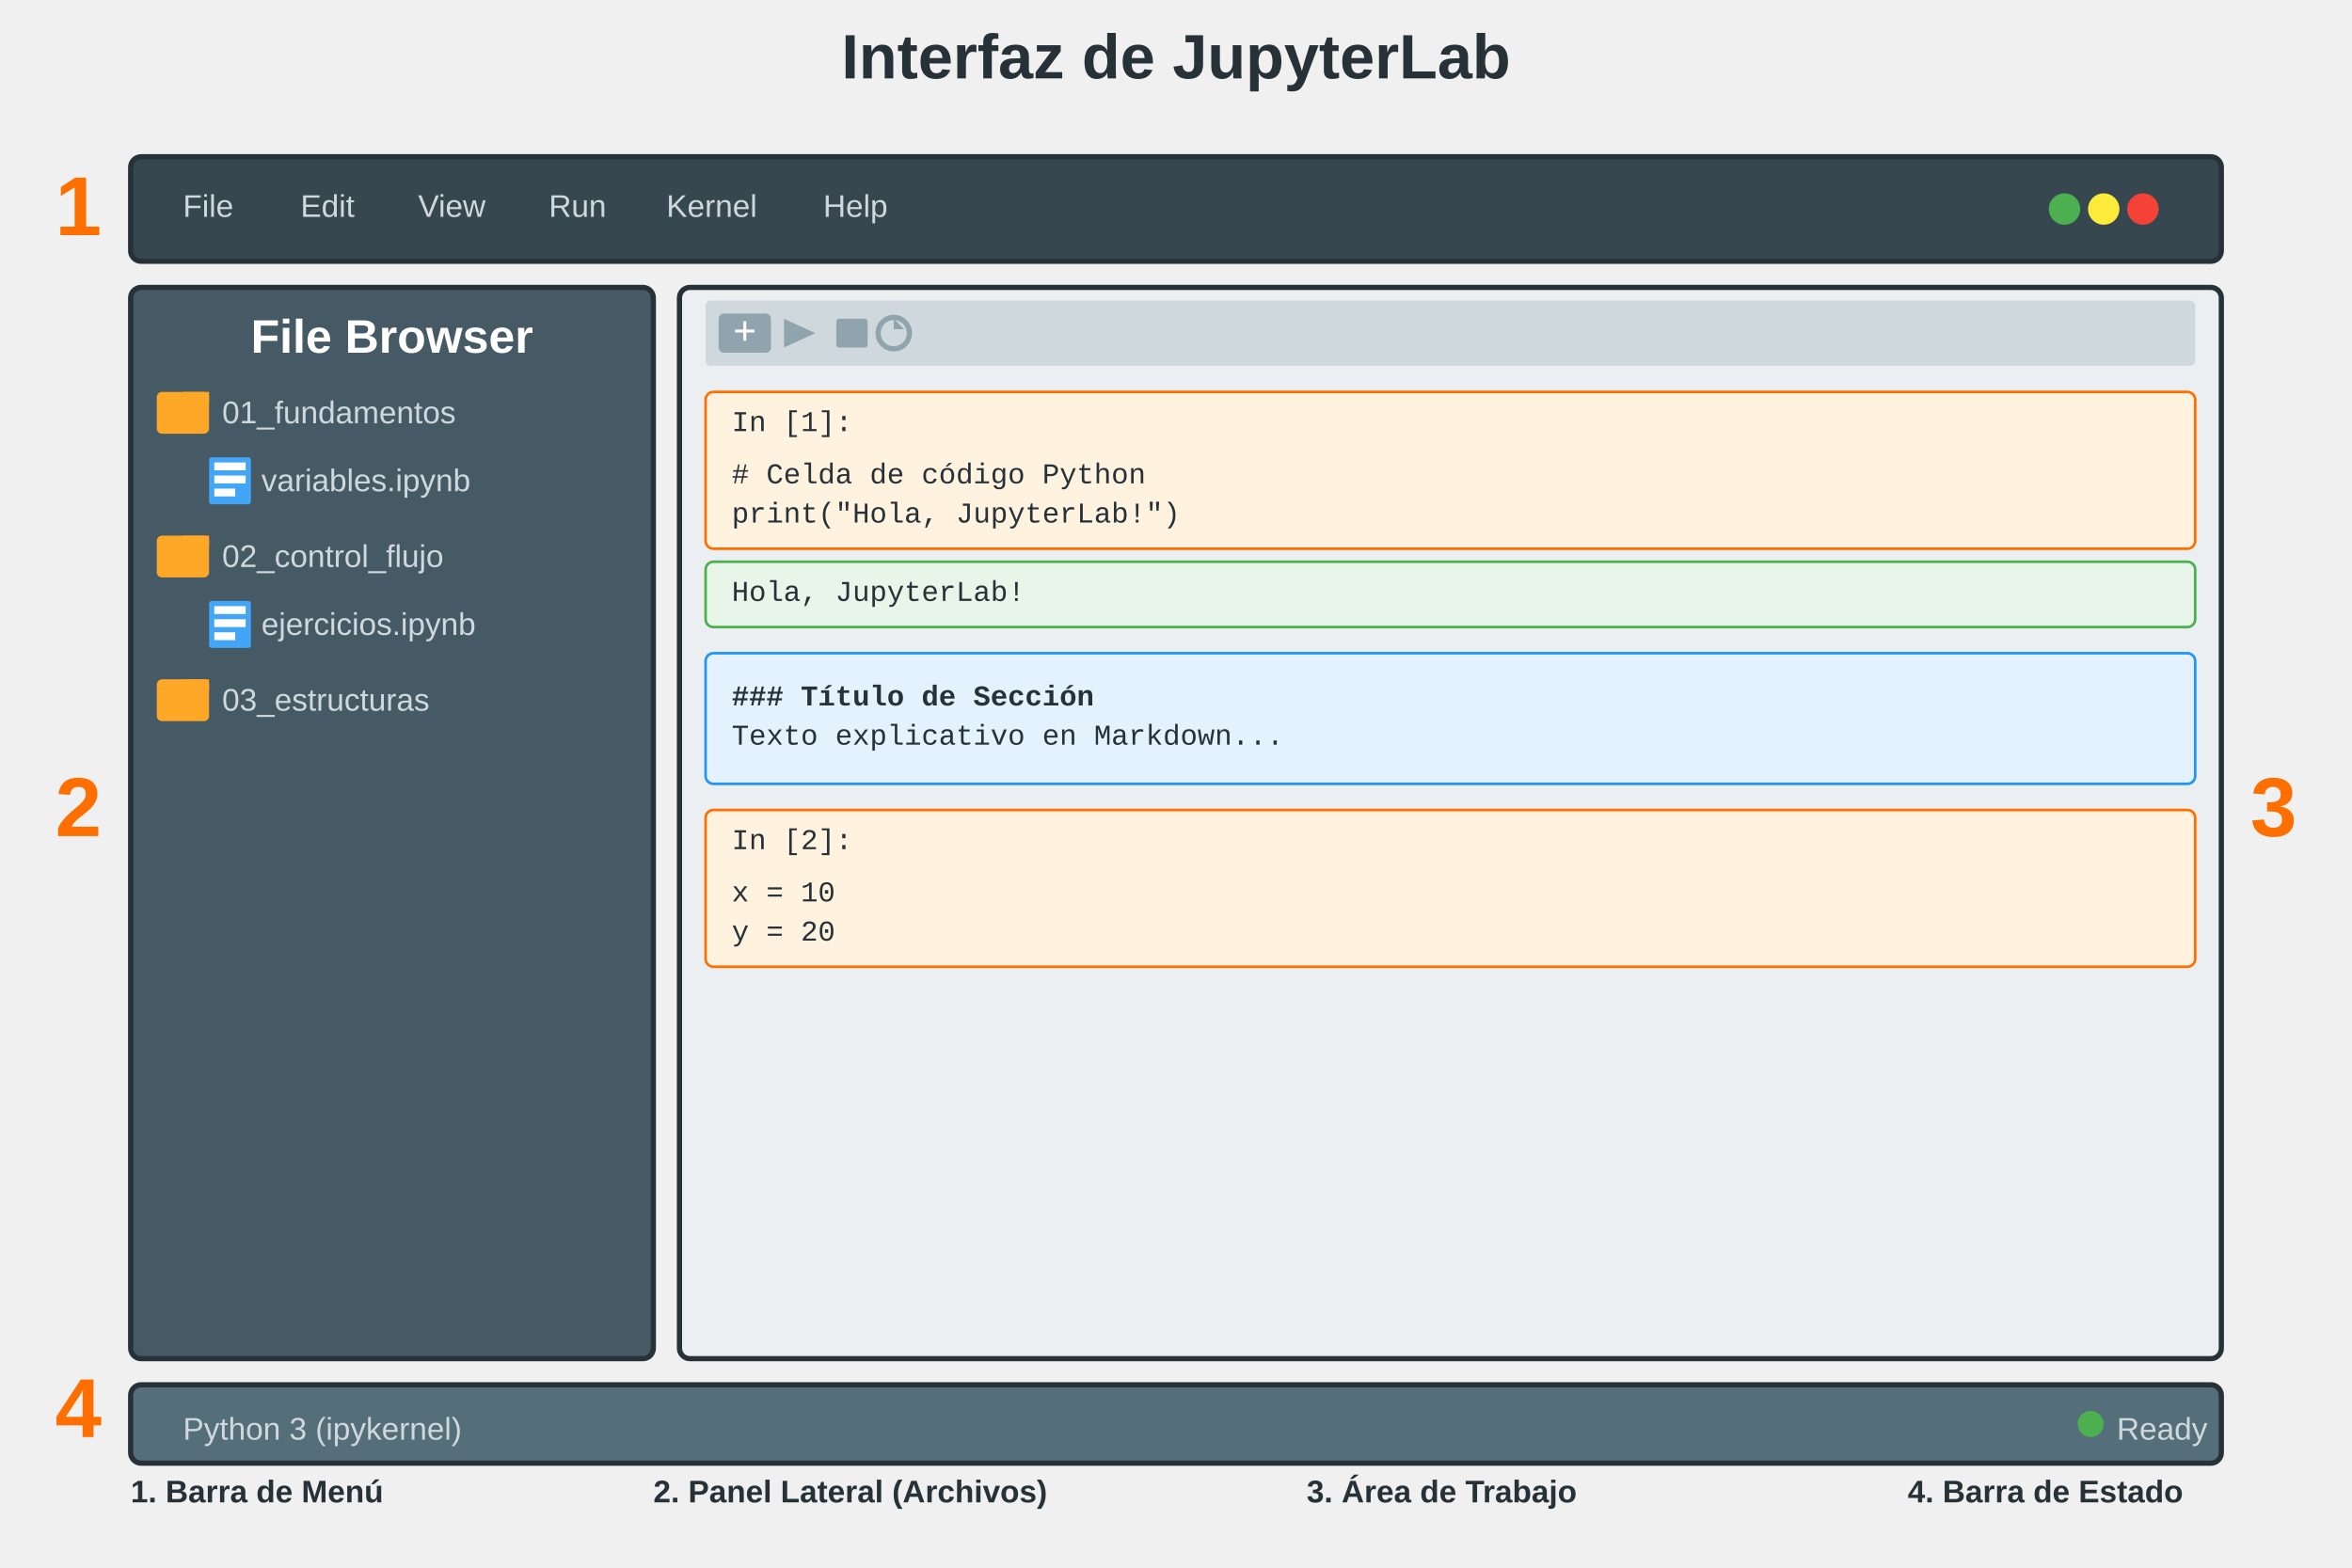
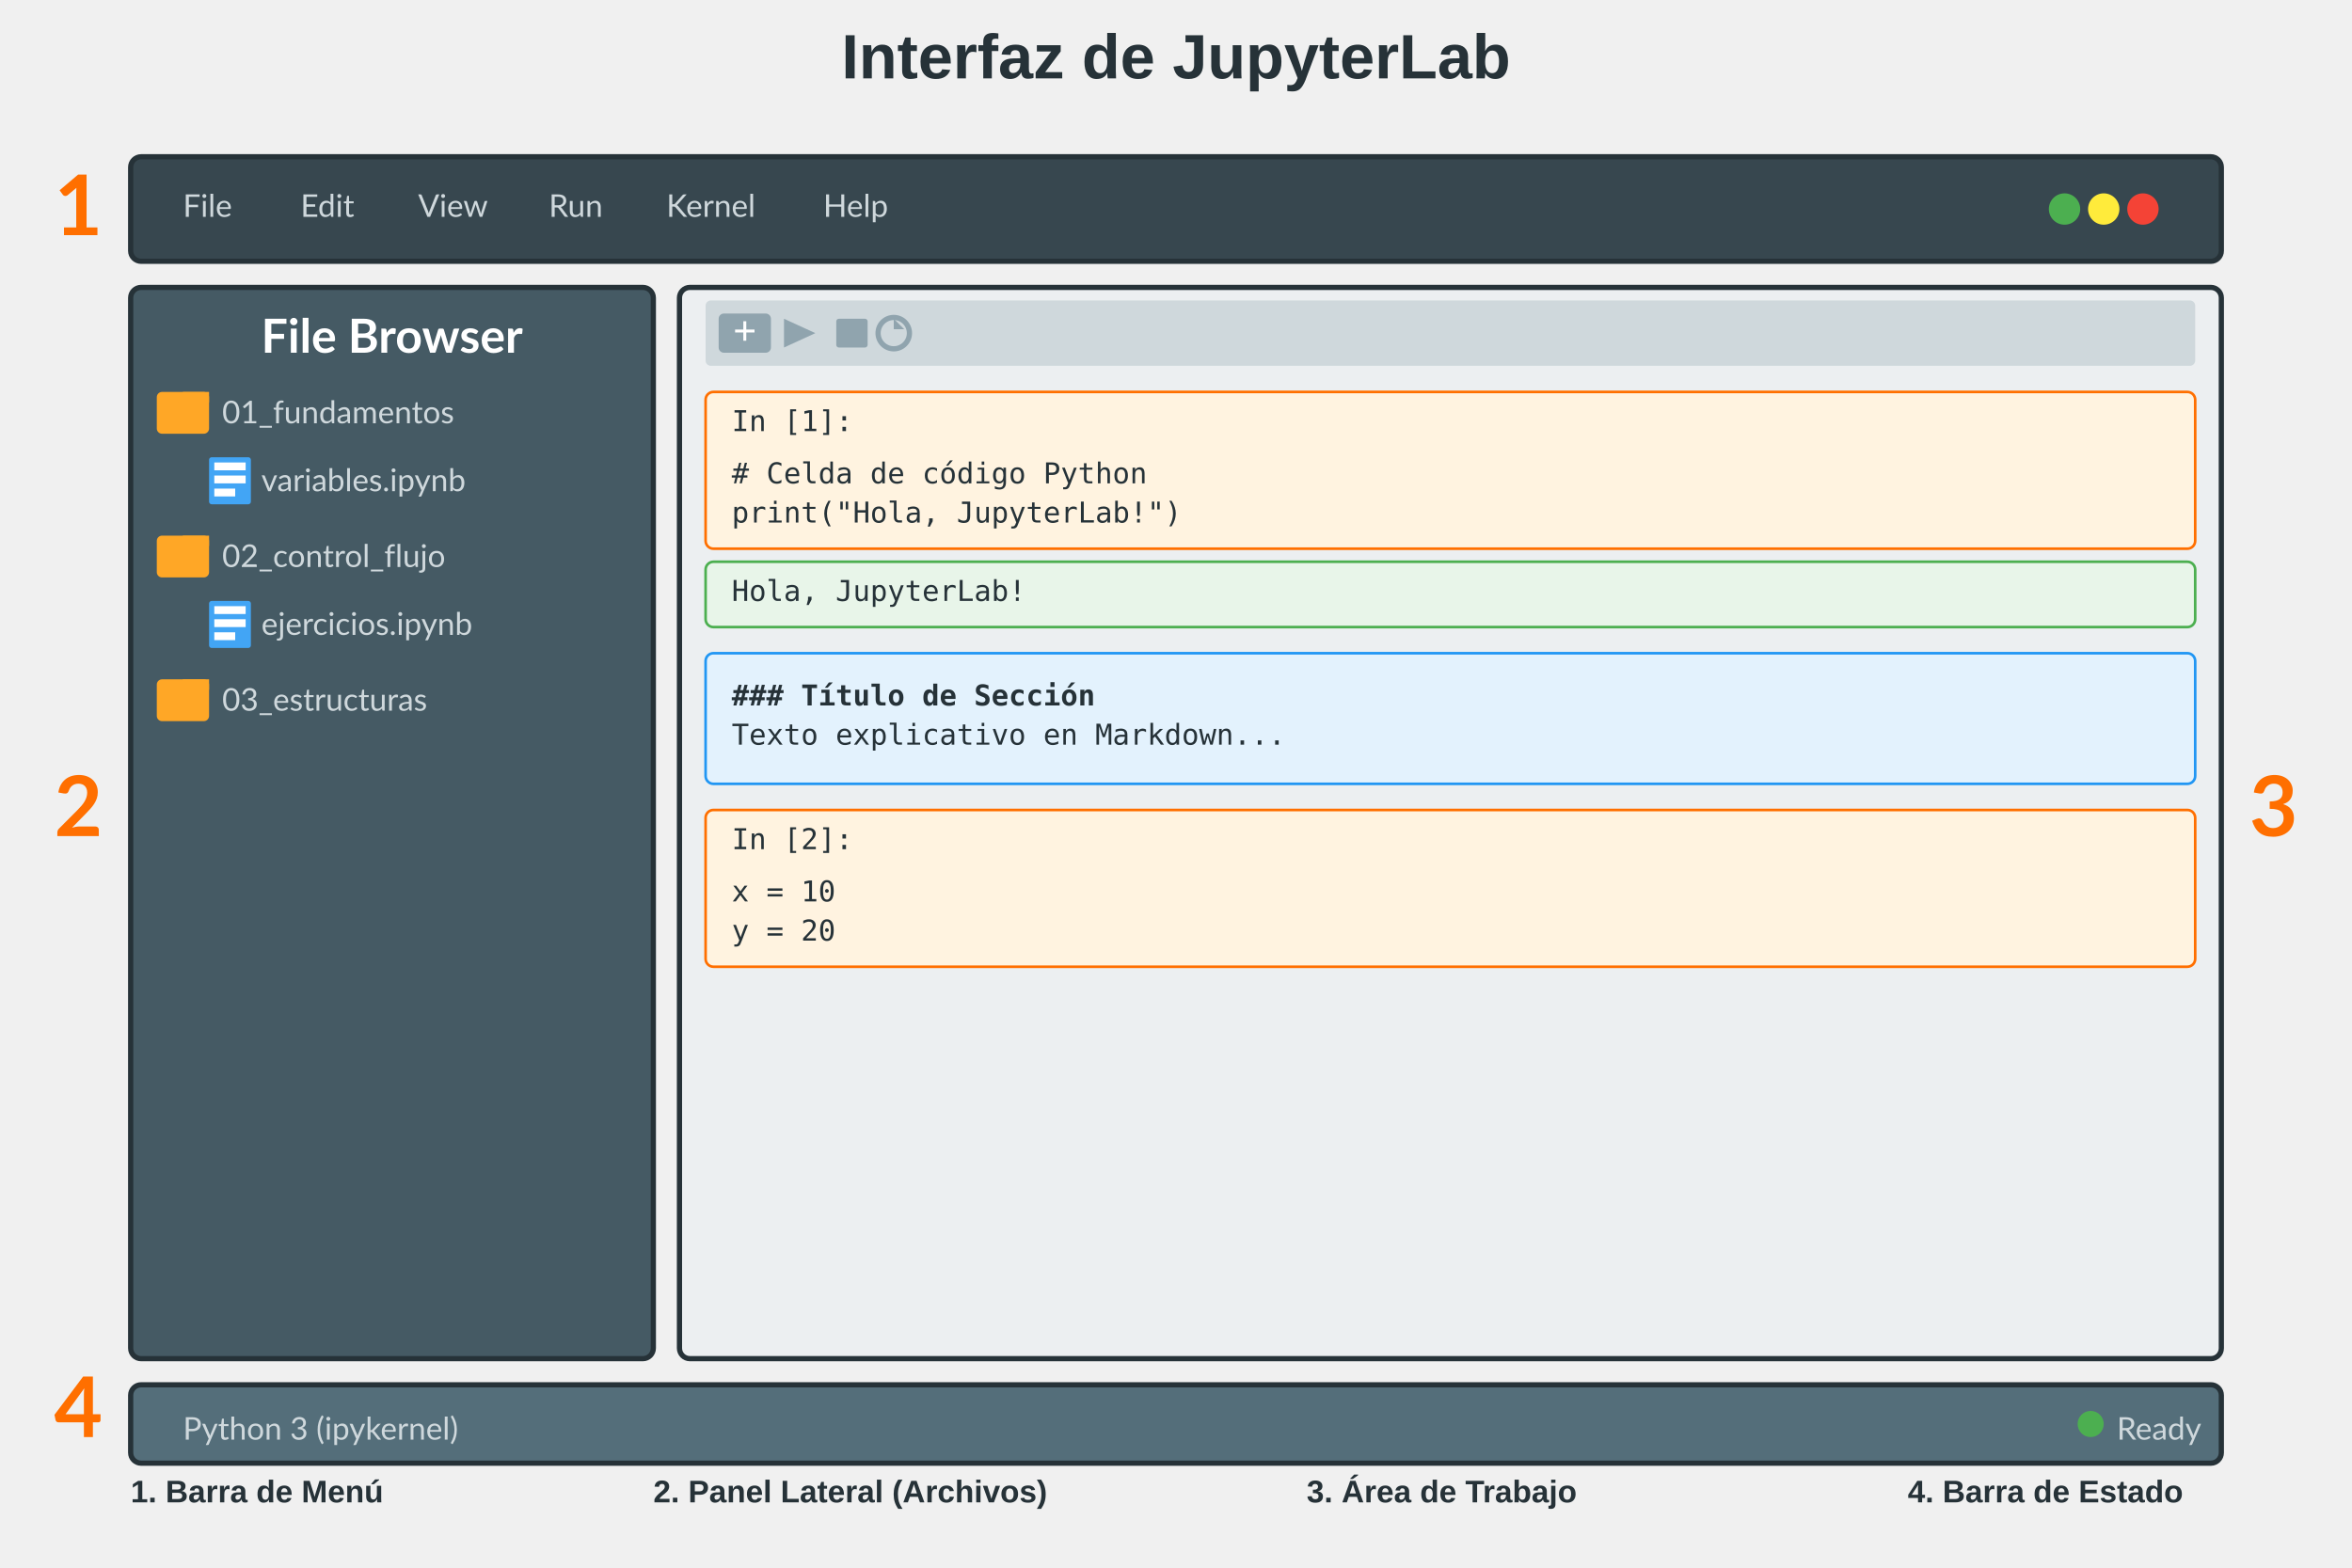
<svg xmlns="http://www.w3.org/2000/svg" viewBox="0 0 900 600">
  <defs>
    <style>
      .area-menu { fill: #37474f; stroke: #263238; stroke-width: 2; }
      .area-sidebar { fill: #455a64; stroke: #263238; stroke-width: 2; }
      .area-trabajo { fill: #eceff1; stroke: #263238; stroke-width: 2; }
      .area-status { fill: #546e7a; stroke: #263238; stroke-width: 2; }
-       .label-area { fill: white; font-family: 'Arial', sans-serif; font-size: 18px; font-weight: bold; }
-       .label-num { fill: #ff6f00; font-family: 'Arial', sans-serif; font-size: 32px; font-weight: bold; }
-       .menu-item { fill: #cfd8dc; font-family: 'Arial', sans-serif; font-size: 12px; }
+       .label-area { fill: white; font-family: 'Lato', sans-serif; font-size: 18px; font-weight: bold; }
+       .label-num { fill: #ff6f00; font-family: 'Lato', sans-serif; font-size: 32px; font-weight: bold; }
+       .menu-item { fill: #cfd8dc; font-family: 'Lato', sans-serif; font-size: 12px; }
      .folder-icon { fill: #ffa726; }
      .file-icon { fill: #42a5f5; }
-       .notebook-content { fill: #263238; font-family: 'Courier New', monospace; font-size: 11px; }
+       .notebook-content { fill: #263238; font-family: 'Google Sans Code', monospace; font-size: 11px; }
      .cell-code { fill: #fff3e0; stroke: #ff6f00; stroke-width: 1; }
      .cell-output { fill: #e8f5e9; stroke: #4caf50; stroke-width: 1; }
    </style>
    <marker id="arrowhead" markerWidth="10" markerHeight="10" refX="9" refY="3" orient="auto">
      <polygon points="0 0, 10 3, 0 6" fill="#ff6f00" />
    </marker>
  </defs>
  <text x="450" y="30" text-anchor="middle" style="fill: #263238; font-family: Arial; font-size: 24px; font-weight: bold;">Interfaz de JupyterLab</text>
  <rect class="area-menu" x="50" y="60" width="800" height="40" rx="4" />
  <text class="menu-item" x="70" y="83">File</text>
  <text class="menu-item" x="115" y="83">Edit</text>
  <text class="menu-item" x="160" y="83">View</text>
  <text class="menu-item" x="210" y="83">Run</text>
  <text class="menu-item" x="255" y="83">Kernel</text>
  <text class="menu-item" x="315" y="83">Help</text>
  <circle cx="820" cy="80" r="6" fill="#f44336" />
  <circle cx="805" cy="80" r="6" fill="#ffeb3b" />
  <circle cx="790" cy="80" r="6" fill="#4caf50" />
  <text class="label-num" x="30" y="90" text-anchor="middle">1</text>
  <rect class="area-sidebar" x="50" y="110" width="200" height="410" rx="4" />
  <text class="label-area" x="150" y="135" text-anchor="middle" font-size="14">File Browser</text>
  <g transform="translate(60, 150)">
    <rect class="folder-icon" x="0" y="0" width="20" height="16" rx="2" />
    <path class="folder-icon" d="M 0 4 L 8 4 L 10 0 L 20 0 L 20 4 Z" />
    <text class="menu-item" x="25" y="12">01_fundamentos</text>
    <rect class="file-icon" x="20" y="25" width="16" height="18" rx="1" />
    <rect fill="white" x="22" y="27" width="12" height="3" />
    <rect fill="white" x="22" y="32" width="12" height="3" />
    <rect fill="white" x="22" y="37" width="8" height="3" />
    <text class="menu-item" x="40" y="38">variables.ipynb</text>
    <rect class="folder-icon" x="0" y="55" width="20" height="16" rx="2" />
    <path class="folder-icon" d="M 0 59 L 8 59 L 10 55 L 20 55 L 20 59 Z" />
    <text class="menu-item" x="25" y="67">02_control_flujo</text>
    <rect class="file-icon" x="20" y="80" width="16" height="18" rx="1" />
    <rect fill="white" x="22" y="82" width="12" height="3" />
    <rect fill="white" x="22" y="87" width="12" height="3" />
    <rect fill="white" x="22" y="92" width="8" height="3" />
    <text class="menu-item" x="40" y="93">ejercicios.ipynb</text>
    <rect class="folder-icon" x="0" y="110" width="20" height="16" rx="2" />
    <path class="folder-icon" d="M 0 114 L 8 114 L 10 110 L 20 110 L 20 114 Z" />
    <text class="menu-item" x="25" y="122">03_estructuras</text>
  </g>
  <text class="label-num" x="30" y="320" text-anchor="middle">2</text>
  <rect class="area-trabajo" x="260" y="110" width="590" height="410" rx="4" />
  <text class="label-area" x="555" y="135" text-anchor="middle" font-size="14" fill="#263238">notebook.ipynb</text>
  <g transform="translate(270, 150)">
    <rect class="cell-code" x="0" y="0" width="570" height="60" rx="3" />
    <text class="notebook-content" x="10" y="15">In [1]:</text>
    <text class="notebook-content" x="10" y="35"># Celda de código Python</text>
    <text class="notebook-content" x="10" y="50">print("Hola, JupyterLab!")</text>
    <rect class="cell-output" x="0" y="65" width="570" height="25" rx="3" />
    <text class="notebook-content" x="10" y="80">Hola, JupyterLab!</text>
    <rect fill="#e3f2fd" stroke="#2196f3" stroke-width="1" x="0" y="100" width="570" height="50" rx="3" />
    <text class="notebook-content" x="10" y="120" font-weight="bold">### Título de Sección</text>
    <text class="notebook-content" x="10" y="135">Texto explicativo en Markdown...</text>
    <rect class="cell-code" x="0" y="160" width="570" height="60" rx="3" />
    <text class="notebook-content" x="10" y="175">In [2]:</text>
    <text class="notebook-content" x="10" y="195">x = 10</text>
    <text class="notebook-content" x="10" y="210">y = 20</text>
    <g transform="translate(0, -35)">
      <rect fill="#cfd8dc" x="0" y="0" width="570" height="25" rx="2" />
      <rect fill="#90a4ae" x="5" y="5" width="20" height="15" rx="2" />
      <text x="15" y="17" text-anchor="middle" font-size="16" fill="white" font-weight="bold">+</text>
      <polygon points="30,7 30,18 42,12.5" fill="#90a4ae" />
      <rect fill="#90a4ae" x="50" y="7" width="12" height="11" rx="1" />
      <circle cx="72" cy="12.5" r="6" fill="none" stroke="#90a4ae" stroke-width="2" />
      <polygon points="72,7 76,11 72,11" fill="#90a4ae" />
    </g>
  </g>
  <text class="label-num" x="870" y="320" text-anchor="middle">3</text>
  <rect class="area-status" x="50" y="530" width="800" height="30" rx="4" />
  <text class="menu-item" x="70" y="551" fill="white">Python 3 (ipykernel)</text>
  <circle cx="800" cy="545" r="5" fill="#4caf50" />
  <text class="menu-item" x="810" y="551" fill="white">Ready</text>
  <text class="label-num" x="30" y="550" text-anchor="middle">4</text>
  <g transform="translate(50, 575)">
    <text style="fill: #263238; font-family: Arial; font-size: 12px; font-weight: bold;">
      <tspan x="0" y="0">1. Barra de Menú</tspan>
      <tspan x="200" y="0">2. Panel Lateral (Archivos)</tspan>
      <tspan x="450" y="0">3. Área de Trabajo</tspan>
      <tspan x="680" y="0">4. Barra de Estado</tspan>
    </text>
  </g>
</svg>
